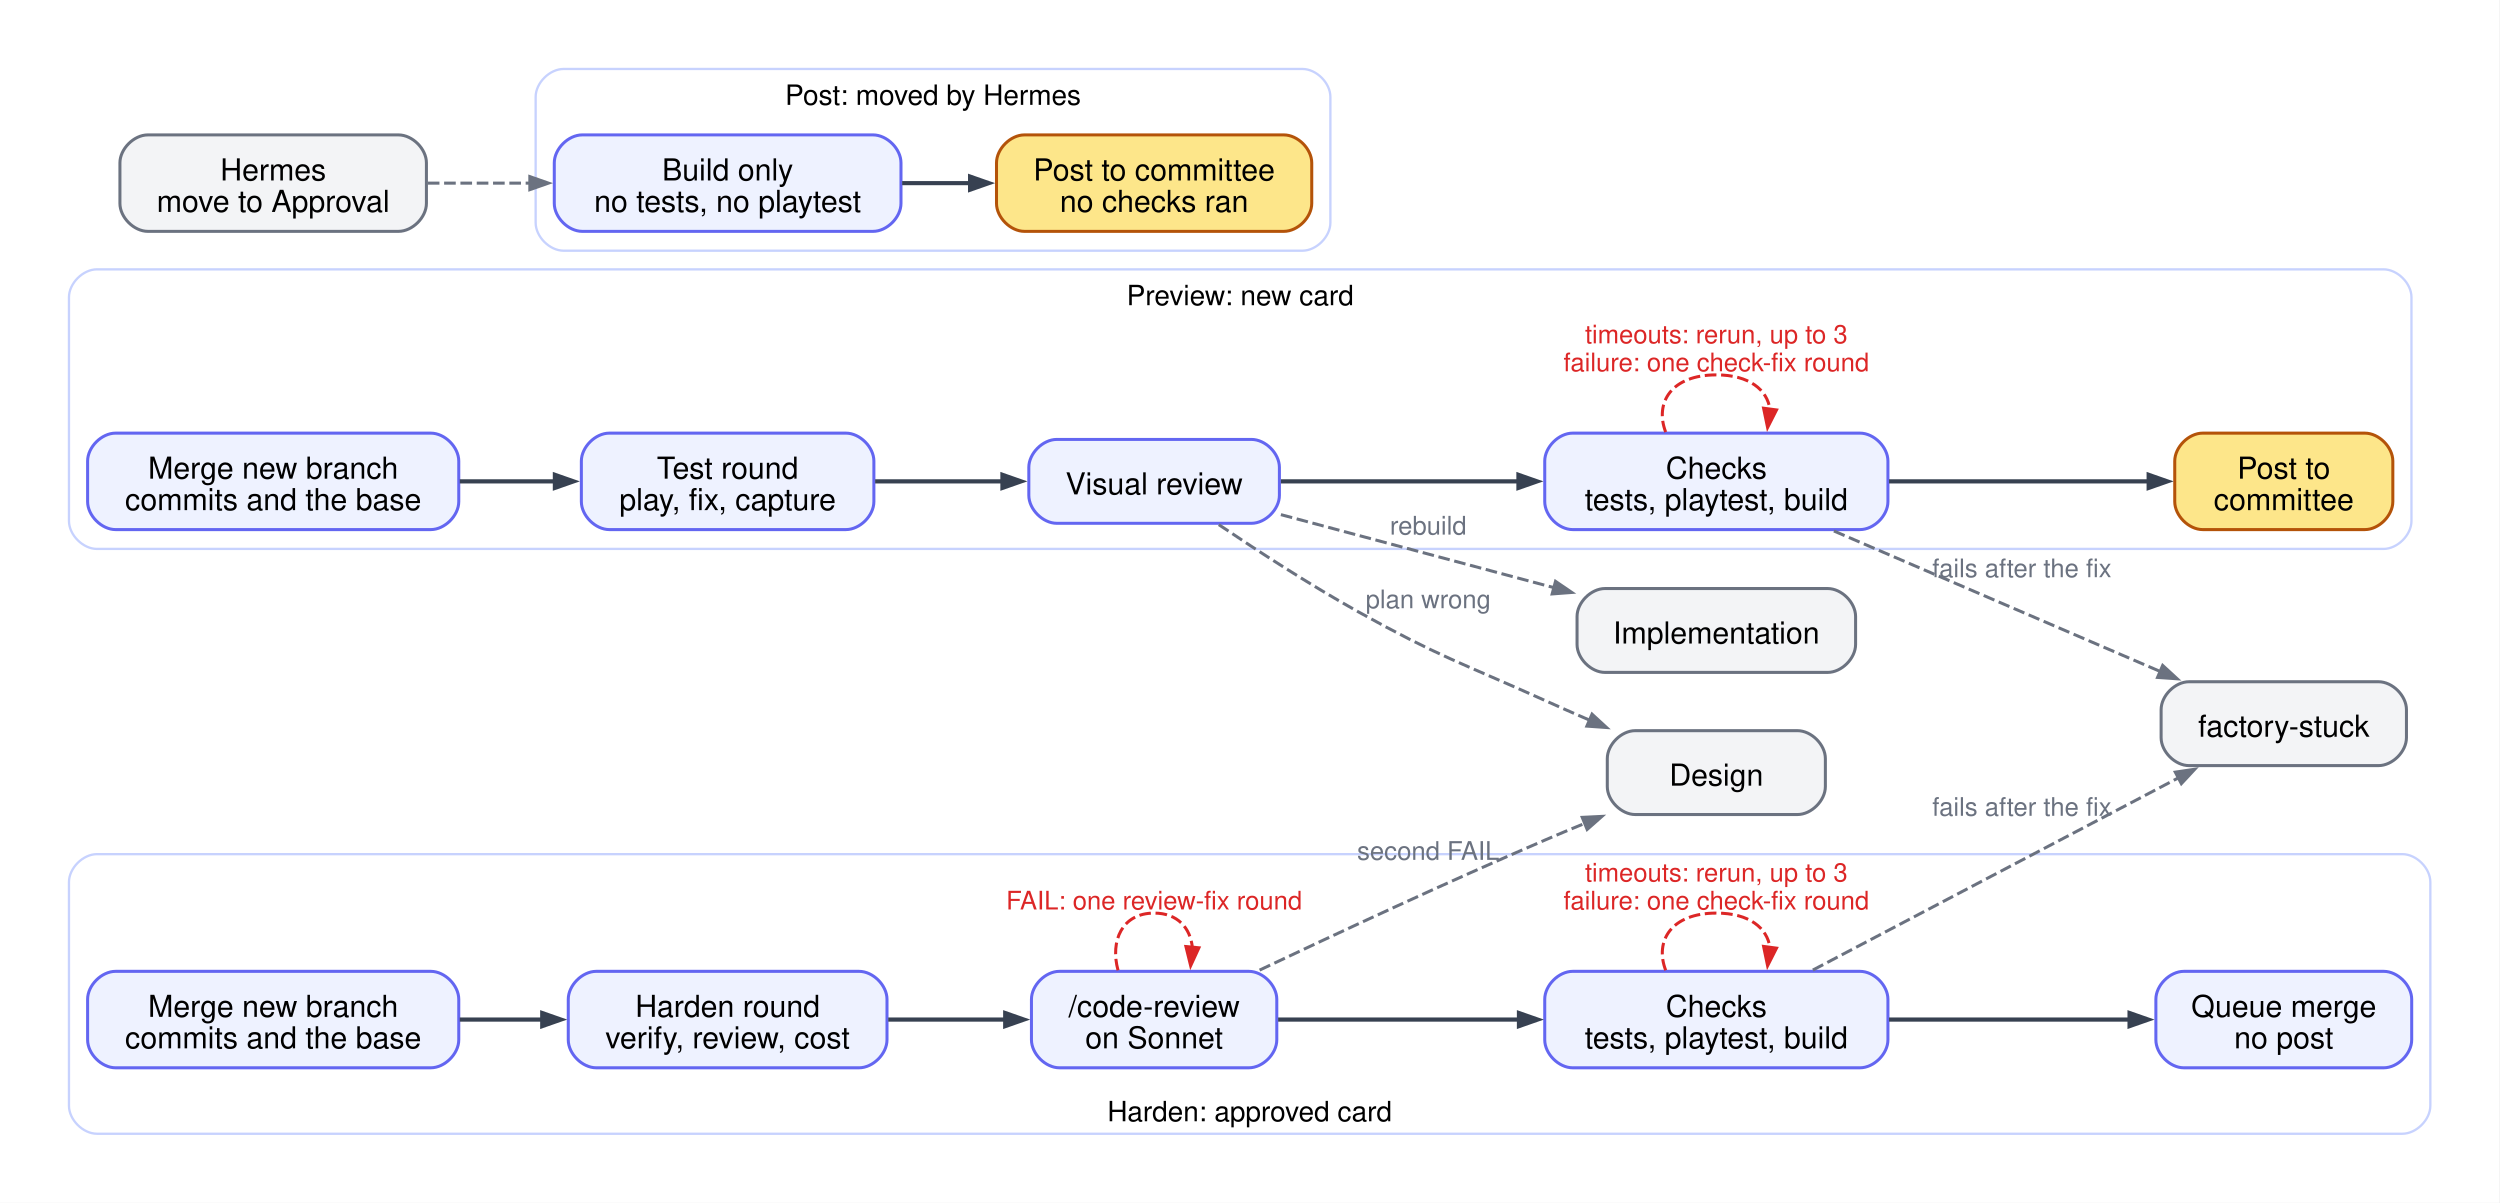
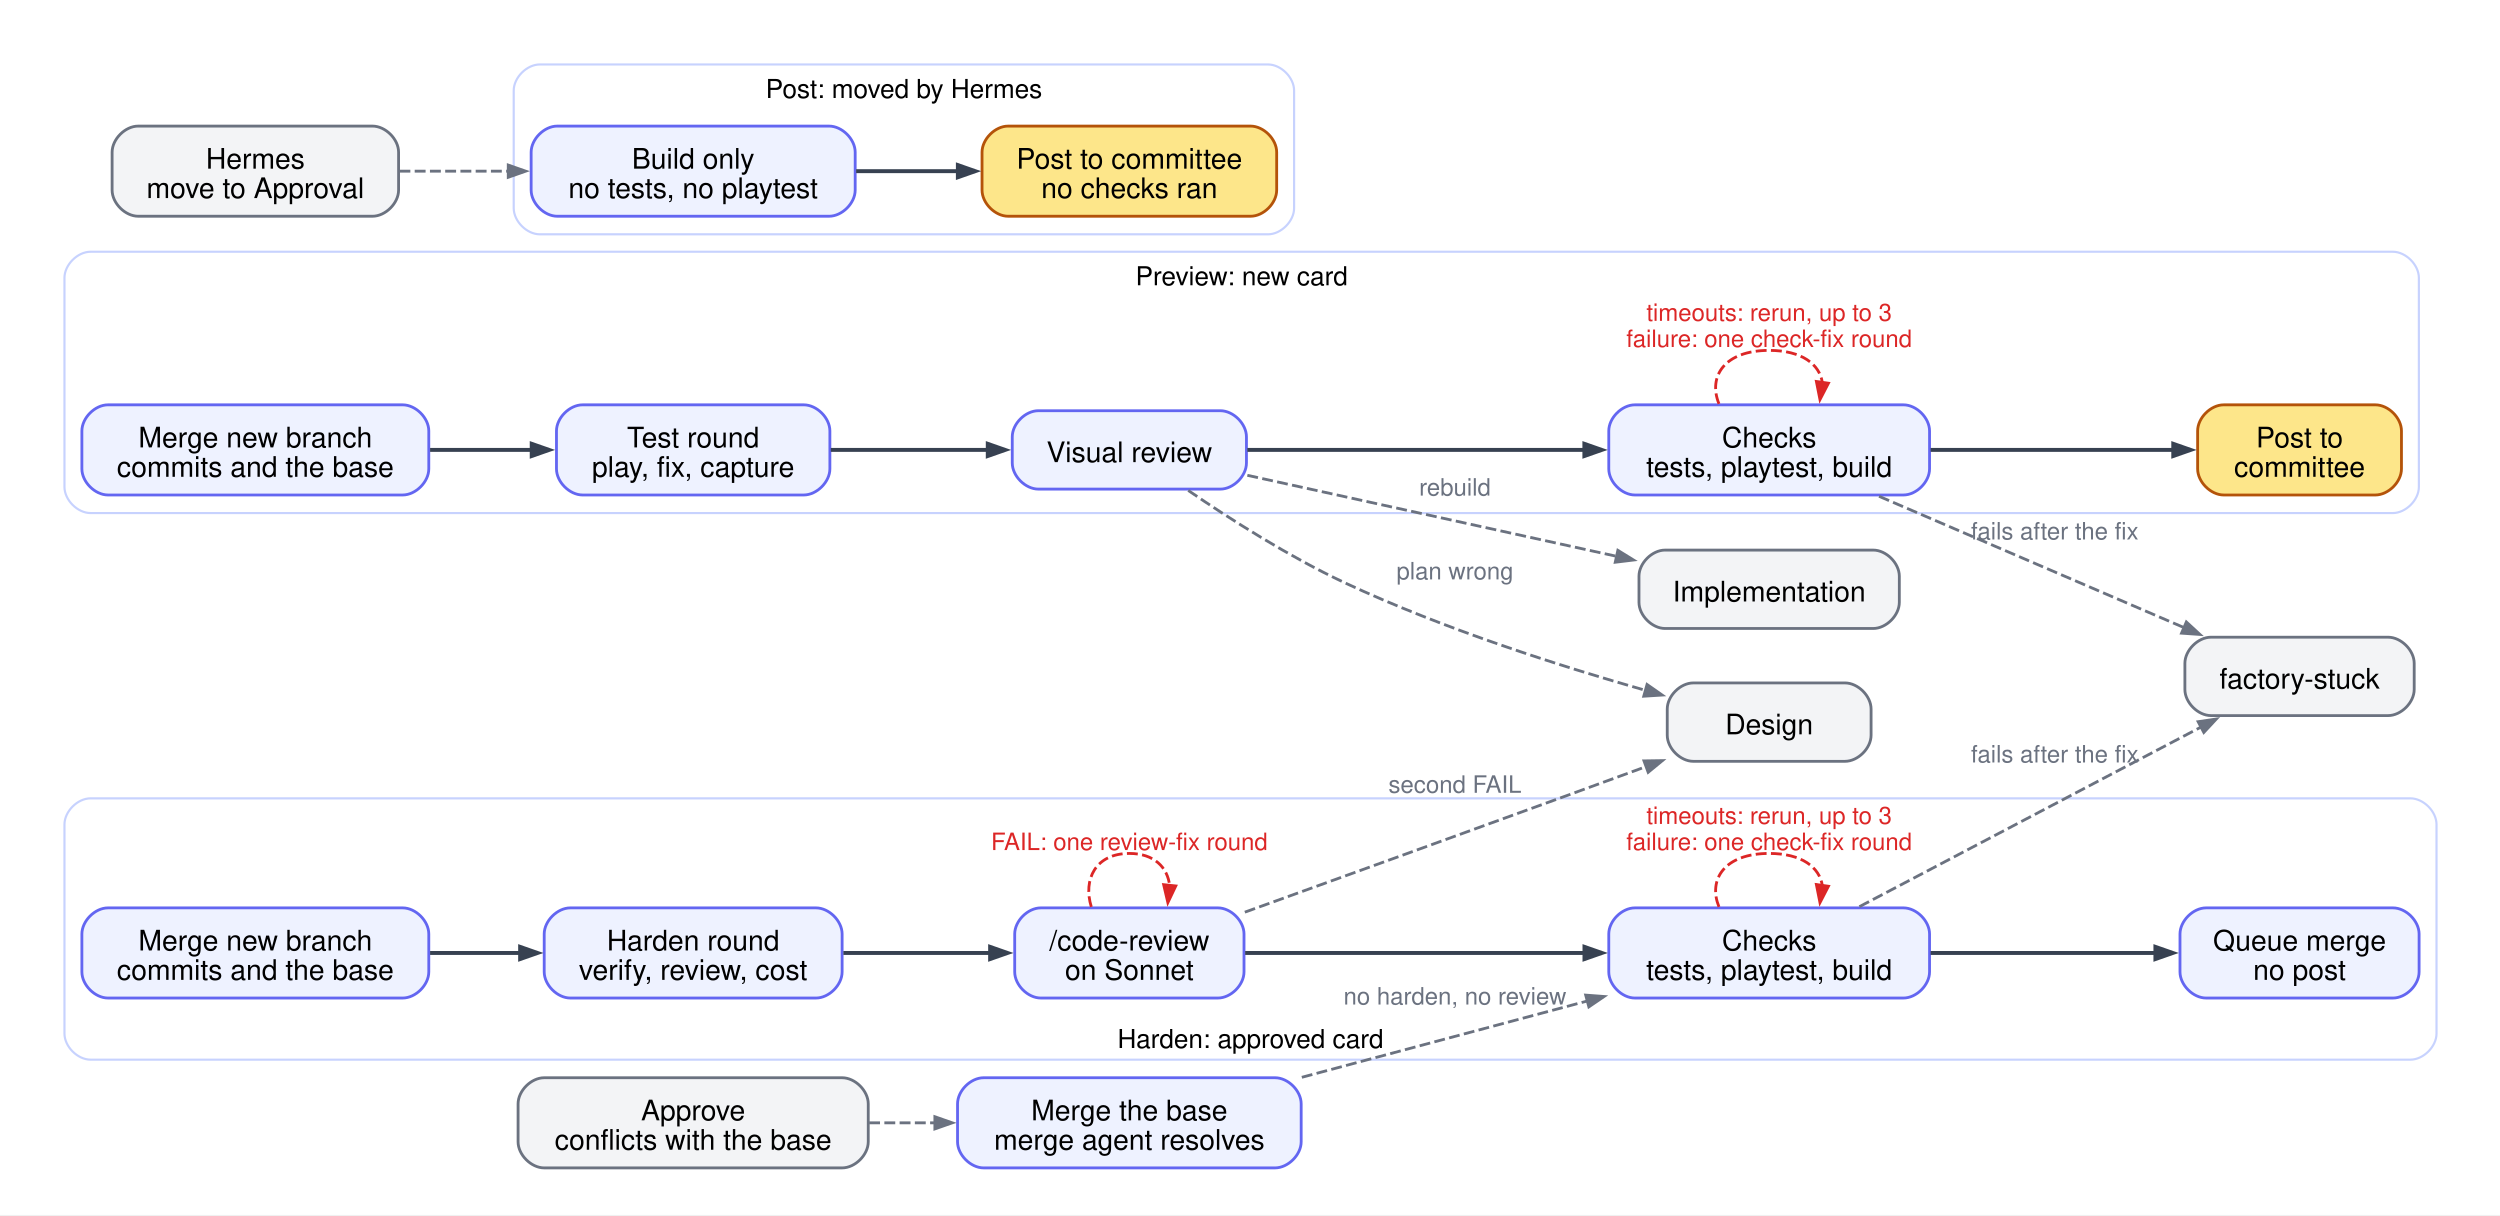
- <svg xmlns="http://www.w3.org/2000/svg" width="1073pt" height="516pt" viewBox="0.00 0.00 1073.00 516.00">
-   <g id="graph0" class="graph" transform="scale(1 1) rotate(0) translate(21.6 494.6)">
-     <polygon fill="white" stroke="none" points="-21.6,21.6 -21.6,-494.6 1051.1,-494.6 1051.1,21.6 -21.6,21.6" />
+ <svg xmlns="http://www.w3.org/2000/svg" width="1148pt" height="558pt" viewBox="0.00 0.00 1148.00 558.00">
+   <g id="graph0" class="graph" transform="scale(1 1) rotate(0) translate(21.6 536.3)">
+     <polygon fill="white" stroke="none" points="-21.6,21.6 -21.6,-536.3 1126.85,-536.3 1126.85,21.6 -21.6,21.6" />
    <g id="clust1" class="cluster">
-       <path fill="white" stroke="#c7d2fe" d="M20,-259C20,-259 1001.4,-259 1001.4,-259 1007.4,-259 1013.4,-265 1013.4,-271 1013.4,-271 1013.4,-367 1013.4,-367 1013.4,-373 1007.4,-379 1001.4,-379 1001.4,-379 20,-379 20,-379 14,-379 8,-373 8,-367 8,-367 8,-271 8,-271 8,-265 14,-259 20,-259" />
-       <text xml:space="preserve" text-anchor="middle" x="510.7" y="-363.6" font-family="Helvetica,sans-Serif" font-size="12.00">Preview: new card</text>
+       <path fill="white" stroke="#c7d2fe" d="M20,-300.7C20,-300.7 1077.15,-300.7 1077.15,-300.7 1083.15,-300.7 1089.15,-306.7 1089.15,-312.7 1089.15,-312.7 1089.15,-408.7 1089.15,-408.7 1089.15,-414.7 1083.15,-420.7 1077.15,-420.7 1077.15,-420.7 20,-420.7 20,-420.7 14,-420.7 8,-414.7 8,-408.7 8,-408.7 8,-312.7 8,-312.7 8,-306.7 14,-300.7 20,-300.7" />
+       <text xml:space="preserve" text-anchor="middle" x="548.58" y="-405.3" font-family="Helvetica,sans-Serif" font-size="12.00">Preview: new card</text>
    </g>
    <g id="clust2" class="cluster">
-       <path fill="white" stroke="#c7d2fe" d="M20,-8C20,-8 1009.5,-8 1009.5,-8 1015.5,-8 1021.5,-14 1021.5,-20 1021.5,-20 1021.5,-116 1021.5,-116 1021.5,-122 1015.5,-128 1009.5,-128 1009.5,-128 20,-128 20,-128 14,-128 8,-122 8,-116 8,-116 8,-20 8,-20 8,-14 14,-8 20,-8" />
-       <text xml:space="preserve" text-anchor="middle" x="514.75" y="-13.35" font-family="Helvetica,sans-Serif" font-size="12.00">Harden: approved card</text>
+       <path fill="white" stroke="#c7d2fe" d="M20,-49.7C20,-49.7 1085.25,-49.7 1085.25,-49.7 1091.25,-49.7 1097.25,-55.7 1097.25,-61.7 1097.25,-61.7 1097.25,-157.7 1097.25,-157.7 1097.25,-163.7 1091.25,-169.7 1085.25,-169.7 1085.25,-169.7 20,-169.7 20,-169.7 14,-169.7 8,-163.7 8,-157.7 8,-157.7 8,-61.7 8,-61.7 8,-55.7 14,-49.7 20,-49.7" />
+       <text xml:space="preserve" text-anchor="middle" x="552.62" y="-55.05" font-family="Helvetica,sans-Serif" font-size="12.00">Harden: approved card</text>
    </g>
    <g id="clust3" class="cluster">
-       <path fill="white" stroke="#c7d2fe" d="M220.3,-387C220.3,-387 537.4,-387 537.4,-387 543.4,-387 549.4,-393 549.4,-399 549.4,-399 549.4,-453 549.4,-453 549.4,-459 543.4,-465 537.4,-465 537.4,-465 220.3,-465 220.3,-465 214.3,-465 208.3,-459 208.3,-453 208.3,-453 208.3,-399 208.3,-399 208.3,-393 214.3,-387 220.3,-387" />
-       <text xml:space="preserve" text-anchor="middle" x="378.85" y="-449.6" font-family="Helvetica,sans-Serif" font-size="12.00">Post: moved by Hermes</text>
+       <path fill="white" stroke="#c7d2fe" d="M226.3,-428.7C226.3,-428.7 560.65,-428.7 560.65,-428.7 566.65,-428.7 572.65,-434.7 572.65,-440.7 572.65,-440.7 572.65,-494.7 572.65,-494.7 572.65,-500.7 566.65,-506.7 560.65,-506.7 560.65,-506.7 226.3,-506.7 226.3,-506.7 220.3,-506.7 214.3,-500.7 214.3,-494.7 214.3,-494.7 214.3,-440.7 214.3,-440.7 214.3,-434.7 220.3,-428.7 226.3,-428.7" />
+       <text xml:space="preserve" text-anchor="middle" x="393.48" y="-491.3" font-family="Helvetica,sans-Serif" font-size="12.00">Post: moved by Hermes</text>
    </g>
    <g id="node1" class="node">
-       <path fill="#eef2ff" stroke="#6366f1" stroke-width="1.3" d="M163.3,-308.7C163.3,-308.7 28,-308.7 28,-308.7 22,-308.7 16,-302.7 16,-296.7 16,-296.7 16,-279.3 16,-279.3 16,-273.3 22,-267.3 28,-267.3 28,-267.3 163.3,-267.3 163.3,-267.3 169.3,-267.3 175.3,-273.3 175.3,-279.3 175.3,-279.3 175.3,-296.7 175.3,-296.7 175.3,-302.7 169.3,-308.7 163.3,-308.7" />
-       <text xml:space="preserve" text-anchor="middle" x="95.65" y="-289.15" font-family="Helvetica,sans-Serif" font-size="13.00">Merge new branch</text>
-       <text xml:space="preserve" text-anchor="middle" x="95.65" y="-275.65" font-family="Helvetica,sans-Serif" font-size="13.00">commits and the base</text>
+       <path fill="#eef2ff" stroke="#6366f1" stroke-width="1.3" d="M163.3,-350.4C163.3,-350.4 28,-350.4 28,-350.4 22,-350.4 16,-344.4 16,-338.4 16,-338.4 16,-321 16,-321 16,-315 22,-309 28,-309 28,-309 163.3,-309 163.3,-309 169.3,-309 175.3,-315 175.3,-321 175.3,-321 175.3,-338.4 175.3,-338.4 175.3,-344.4 169.3,-350.4 163.3,-350.4" />
+       <text xml:space="preserve" text-anchor="middle" x="95.65" y="-330.85" font-family="Helvetica,sans-Serif" font-size="13.00">Merge new branch</text>
+       <text xml:space="preserve" text-anchor="middle" x="95.65" y="-317.35" font-family="Helvetica,sans-Serif" font-size="13.00">commits and the base</text>
    </g>
    <g id="node2" class="node">
-       <path fill="#eef2ff" stroke="#6366f1" stroke-width="1.3" d="M341.47,-308.7C341.47,-308.7 239.92,-308.7 239.92,-308.7 233.92,-308.7 227.92,-302.7 227.92,-296.7 227.92,-296.7 227.92,-279.3 227.92,-279.3 227.92,-273.3 233.92,-267.3 239.92,-267.3 239.92,-267.3 341.47,-267.3 341.47,-267.3 347.47,-267.3 353.47,-273.3 353.47,-279.3 353.47,-279.3 353.47,-296.7 353.47,-296.7 353.47,-302.7 347.47,-308.7 341.47,-308.7" />
-       <text xml:space="preserve" text-anchor="middle" x="290.7" y="-289.15" font-family="Helvetica,sans-Serif" font-size="13.00">Test round</text>
-       <text xml:space="preserve" text-anchor="middle" x="290.7" y="-275.65" font-family="Helvetica,sans-Serif" font-size="13.00">play, fix, capture</text>
+       <path fill="#eef2ff" stroke="#6366f1" stroke-width="1.3" d="M347.48,-350.4C347.48,-350.4 245.93,-350.4 245.93,-350.4 239.93,-350.4 233.93,-344.4 233.93,-338.4 233.93,-338.4 233.93,-321 233.93,-321 233.93,-315 239.93,-309 245.93,-309 245.93,-309 347.48,-309 347.48,-309 353.48,-309 359.48,-315 359.48,-321 359.48,-321 359.48,-338.4 359.48,-338.4 359.48,-344.4 353.48,-350.4 347.48,-350.4" />
+       <text xml:space="preserve" text-anchor="middle" x="296.7" y="-330.85" font-family="Helvetica,sans-Serif" font-size="13.00">Test round</text>
+       <text xml:space="preserve" text-anchor="middle" x="296.7" y="-317.35" font-family="Helvetica,sans-Serif" font-size="13.00">play, fix, capture</text>
    </g>
    <g id="edge1" class="edge">
-       <path fill="none" stroke="#374151" stroke-width="1.8" d="M175.73,-288C189.28,-288 203.32,-288 216.71,-288" />
-       <polygon fill="#374151" stroke="#374151" stroke-width="1.8" points="216.56,-290.8 224.56,-288 216.56,-285.2 216.56,-290.8" />
+       <path fill="none" stroke="#374151" stroke-width="1.8" d="M175.89,-329.7C191.4,-329.7 207.58,-329.7 222.87,-329.7" />
+       <polygon fill="#374151" stroke="#374151" stroke-width="1.8" points="222.56,-332.5 230.56,-329.7 222.56,-326.9 222.56,-332.5" />
    </g>
    <g id="node3" class="node">
-       <path fill="#eef2ff" stroke="#6366f1" stroke-width="1.3" d="M515.52,-306C515.52,-306 431.97,-306 431.97,-306 425.97,-306 419.97,-300 419.97,-294 419.97,-294 419.97,-282 419.97,-282 419.97,-276 425.97,-270 431.97,-270 431.97,-270 515.52,-270 515.52,-270 521.52,-270 527.52,-276 527.52,-282 527.52,-282 527.52,-294 527.52,-294 527.52,-300 521.52,-306 515.52,-306" />
-       <text xml:space="preserve" text-anchor="middle" x="473.75" y="-282.4" font-family="Helvetica,sans-Serif" font-size="13.00">Visual review</text>
+       <path fill="#eef2ff" stroke="#6366f1" stroke-width="1.3" d="M538.77,-347.7C538.77,-347.7 455.23,-347.7 455.23,-347.7 449.23,-347.7 443.23,-341.7 443.23,-335.7 443.23,-335.7 443.23,-323.7 443.23,-323.7 443.23,-317.7 449.23,-311.7 455.23,-311.7 455.23,-311.7 538.77,-311.7 538.77,-311.7 544.77,-311.7 550.77,-317.7 550.77,-323.7 550.77,-323.7 550.77,-335.7 550.77,-335.7 550.77,-341.7 544.77,-347.7 538.77,-347.7" />
+       <text xml:space="preserve" text-anchor="middle" x="497" y="-324.1" font-family="Helvetica,sans-Serif" font-size="13.00">Visual review</text>
    </g>
    <g id="edge2" class="edge">
-       <path fill="none" stroke="#374151" stroke-width="1.8" d="M354.01,-288C371.71,-288 391.01,-288 408.81,-288" />
-       <polygon fill="#374151" stroke="#374151" stroke-width="1.8" points="408.65,-290.8 416.65,-288 408.65,-285.2 408.65,-290.8" />
+       <path fill="none" stroke="#374151" stroke-width="1.8" d="M359.9,-329.7C382.95,-329.7 409.11,-329.7 432.29,-329.7" />
+       <polygon fill="#374151" stroke="#374151" stroke-width="1.8" points="431.98,-332.5 439.98,-329.7 431.98,-326.9 431.98,-332.5" />
    </g>
    <g id="node4" class="node">
-       <path fill="#eef2ff" stroke="#6366f1" stroke-width="1.3" d="M776.7,-308.7C776.7,-308.7 653.4,-308.7 653.4,-308.7 647.4,-308.7 641.4,-302.7 641.4,-296.7 641.4,-296.7 641.4,-279.3 641.4,-279.3 641.4,-273.3 647.4,-267.3 653.4,-267.3 653.4,-267.3 776.7,-267.3 776.7,-267.3 782.7,-267.3 788.7,-273.3 788.7,-279.3 788.7,-279.3 788.7,-296.7 788.7,-296.7 788.7,-302.7 782.7,-308.7 776.7,-308.7" />
-       <text xml:space="preserve" text-anchor="middle" x="715.05" y="-289.15" font-family="Helvetica,sans-Serif" font-size="13.00">Checks</text>
-       <text xml:space="preserve" text-anchor="middle" x="715.05" y="-275.65" font-family="Helvetica,sans-Serif" font-size="13.00">tests, playtest, build</text>
+       <path fill="#eef2ff" stroke="#6366f1" stroke-width="1.3" d="M852.45,-350.4C852.45,-350.4 729.15,-350.4 729.15,-350.4 723.15,-350.4 717.15,-344.4 717.15,-338.4 717.15,-338.4 717.15,-321 717.15,-321 717.15,-315 723.15,-309 729.15,-309 729.15,-309 852.45,-309 852.45,-309 858.45,-309 864.45,-315 864.45,-321 864.45,-321 864.45,-338.4 864.45,-338.4 864.45,-344.4 858.45,-350.4 852.45,-350.4" />
+       <text xml:space="preserve" text-anchor="middle" x="790.8" y="-330.85" font-family="Helvetica,sans-Serif" font-size="13.00">Checks</text>
+       <text xml:space="preserve" text-anchor="middle" x="790.8" y="-317.35" font-family="Helvetica,sans-Serif" font-size="13.00">tests, playtest, build</text>
    </g>
    <g id="edge3" class="edge">
-       <path fill="none" stroke="#374151" stroke-width="1.8" d="M528.16,-288C558.24,-288 596.49,-288 630.45,-288" />
-       <polygon fill="#374151" stroke="#374151" stroke-width="1.8" points="630.12,-290.8 638.12,-288 630.12,-285.2 630.12,-290.8" />
+       <path fill="none" stroke="#374151" stroke-width="1.8" d="M551.18,-329.7C594.46,-329.7 656.32,-329.7 706.21,-329.7" />
+       <polygon fill="#374151" stroke="#374151" stroke-width="1.8" points="705.94,-332.5 713.94,-329.7 705.94,-326.9 705.94,-332.5" />
    </g>
    <g id="node14" class="node">
-       <path fill="#f3f4f6" stroke="#6b7280" stroke-width="1.3" d="M762.82,-242C762.82,-242 667.27,-242 667.27,-242 661.27,-242 655.27,-236 655.27,-230 655.27,-230 655.27,-218 655.27,-218 655.27,-212 661.27,-206 667.27,-206 667.27,-206 762.82,-206 762.82,-206 768.82,-206 774.82,-212 774.82,-218 774.82,-218 774.82,-230 774.82,-230 774.82,-236 768.82,-242 762.82,-242" />
-       <text xml:space="preserve" text-anchor="middle" x="715.05" y="-218.4" font-family="Helvetica,sans-Serif" font-size="13.00">Implementation</text>
+       <path fill="#f3f4f6" stroke="#6b7280" stroke-width="1.3" d="M838.57,-283.7C838.57,-283.7 743.02,-283.7 743.02,-283.7 737.02,-283.7 731.02,-277.7 731.02,-271.7 731.02,-271.7 731.02,-259.7 731.02,-259.7 731.02,-253.7 737.02,-247.7 743.02,-247.7 743.02,-247.7 838.57,-247.7 838.57,-247.7 844.57,-247.7 850.57,-253.7 850.57,-259.7 850.57,-259.7 850.57,-271.7 850.57,-271.7 850.57,-277.7 844.57,-283.7 838.57,-283.7" />
+       <text xml:space="preserve" text-anchor="middle" x="790.8" y="-260.1" font-family="Helvetica,sans-Serif" font-size="13.00">Implementation</text>
+     </g>
+     <g id="edge16" class="edge">
+       <path fill="none" stroke="#6b7280" stroke-width="1.3" stroke-dasharray="5,2" d="M551.18,-318.04C598.85,-307.58 669.05,-292.18 720.98,-280.79" />
+       <polygon fill="#6b7280" stroke="#6b7280" stroke-width="1.3" points="721.32,-283.59 728.53,-279.14 720.12,-278.12 721.32,-283.59" />
+       <text xml:space="preserve" text-anchor="middle" x="646.52" y="-308.72" font-family="Helvetica,sans-Serif" font-size="11.00" fill="#6b7280">rebuild</text>
+     </g>
+     <g id="node15" class="node">
+       <path fill="#f3f4f6" stroke="#6b7280" stroke-width="1.3" d="M825.6,-222.7C825.6,-222.7 756,-222.7 756,-222.7 750,-222.7 744,-216.7 744,-210.7 744,-210.7 744,-198.7 744,-198.7 744,-192.7 750,-186.7 756,-186.7 756,-186.7 825.6,-186.7 825.6,-186.7 831.6,-186.7 837.6,-192.7 837.6,-198.7 837.6,-198.7 837.6,-210.7 837.6,-210.7 837.6,-216.7 831.6,-222.7 825.6,-222.7" />
+       <text xml:space="preserve" text-anchor="middle" x="790.8" y="-199.1" font-family="Helvetica,sans-Serif" font-size="13.00">Design</text>
+     </g>
+     <g id="edge17" class="edge">
+       <path fill="none" stroke="#6b7280" stroke-width="1.3" stroke-dasharray="5,2" d="M524.04,-311.08C543.23,-297.96 570.33,-280.68 595.9,-268.7 640.93,-247.61 694.82,-230.42 734.34,-219.19" />
+       <polygon fill="#6b7280" stroke="#6b7280" stroke-width="1.3" points="734.72,-221.99 741.67,-217.13 733.21,-216.6 734.72,-221.99" />
+       <text xml:space="preserve" text-anchor="middle" x="646.52" y="-270.25" font-family="Helvetica,sans-Serif" font-size="11.00" fill="#6b7280">plan wrong</text>
+     </g>
+     <g id="edge10" class="edge">
+       <path fill="none" stroke="#dc2626" stroke-width="1.3" stroke-dasharray="5,2" d="M767.75,-350.85C762.62,-363.5 770.31,-375.4 790.8,-375.4 805.85,-375.4 813.99,-368.98 815.23,-360.56" />
+       <polygon fill="#dc2626" stroke="#dc2626" stroke-width="1.3" points="818.02,-360.33 814.13,-352.8 812.48,-361.12 818.02,-360.33" />
+       <text xml:space="preserve" text-anchor="middle" x="790.8" y="-388.95" font-family="Helvetica,sans-Serif" font-size="11.00" fill="#dc2626">timeouts: rerun, up to 3</text>
+       <text xml:space="preserve" text-anchor="middle" x="790.8" y="-376.95" font-family="Helvetica,sans-Serif" font-size="11.00" fill="#dc2626">failure: one check-fix round</text>
+     </g>
+     <g id="node5" class="node">
+       <path fill="#fde68a" stroke="#b45309" stroke-width="1.3" d="M1069.15,-350.4C1069.15,-350.4 999.55,-350.4 999.55,-350.4 993.55,-350.4 987.55,-344.4 987.55,-338.4 987.55,-338.4 987.55,-321 987.55,-321 987.55,-315 993.55,-309 999.55,-309 999.55,-309 1069.15,-309 1069.15,-309 1075.15,-309 1081.15,-315 1081.15,-321 1081.15,-321 1081.15,-338.4 1081.15,-338.4 1081.15,-344.4 1075.15,-350.4 1069.15,-350.4" />
+       <text xml:space="preserve" text-anchor="middle" x="1034.35" y="-330.85" font-family="Helvetica,sans-Serif" font-size="13.00">Post to</text>
+       <text xml:space="preserve" text-anchor="middle" x="1034.35" y="-317.35" font-family="Helvetica,sans-Serif" font-size="13.00">committee</text>
+     </g>
+     <g id="edge4" class="edge">
+       <path fill="none" stroke="#374151" stroke-width="1.8" d="M864.93,-329.7C900.76,-329.7 943.26,-329.7 976.6,-329.7" />
+       <polygon fill="#374151" stroke="#374151" stroke-width="1.8" points="976.36,-332.5 984.36,-329.7 976.36,-326.9 976.36,-332.5" />
+     </g>
+     <g id="node16" class="node">
+       <path fill="#f3f4f6" stroke="#6b7280" stroke-width="1.3" d="M1075,-243.7C1075,-243.7 993.7,-243.7 993.7,-243.7 987.7,-243.7 981.7,-237.7 981.7,-231.7 981.7,-231.7 981.7,-219.7 981.7,-219.7 981.7,-213.7 987.7,-207.7 993.7,-207.7 993.7,-207.7 1075,-207.7 1075,-207.7 1081,-207.7 1087,-213.7 1087,-219.7 1087,-219.7 1087,-231.7 1087,-231.7 1087,-237.7 1081,-243.7 1075,-243.7" />
+       <text xml:space="preserve" text-anchor="middle" x="1034.35" y="-220.1" font-family="Helvetica,sans-Serif" font-size="13.00">factory-stuck</text>
+     </g>
+     <g id="edge19" class="edge">
+       <path fill="none" stroke="#6b7280" stroke-width="1.3" stroke-dasharray="5,2" d="M841.26,-308.4C882.07,-290.83 939.8,-265.98 981.3,-248.11" />
+       <polygon fill="#6b7280" stroke="#6b7280" stroke-width="1.3" points="982.37,-250.7 988.61,-244.96 980.16,-245.55 982.37,-250.7" />
+       <text xml:space="preserve" text-anchor="middle" x="921.95" y="-288.57" font-family="Helvetica,sans-Serif" font-size="11.00" fill="#6b7280">fails after the fix</text>
+     </g>
+     <g id="node6" class="node">
+       <path fill="#eef2ff" stroke="#6366f1" stroke-width="1.3" d="M163.3,-119.4C163.3,-119.4 28,-119.4 28,-119.4 22,-119.4 16,-113.4 16,-107.4 16,-107.4 16,-90 16,-90 16,-84 22,-78 28,-78 28,-78 163.3,-78 163.3,-78 169.3,-78 175.3,-84 175.3,-90 175.3,-90 175.3,-107.4 175.3,-107.4 175.3,-113.4 169.3,-119.4 163.3,-119.4" />
+       <text xml:space="preserve" text-anchor="middle" x="95.65" y="-99.85" font-family="Helvetica,sans-Serif" font-size="13.00">Merge new branch</text>
+       <text xml:space="preserve" text-anchor="middle" x="95.65" y="-86.35" font-family="Helvetica,sans-Serif" font-size="13.00">commits and the base</text>
+     </g>
+     <g id="node7" class="node">
+       <path fill="#eef2ff" stroke="#6366f1" stroke-width="1.3" d="M353.1,-119.4C353.1,-119.4 240.3,-119.4 240.3,-119.4 234.3,-119.4 228.3,-113.4 228.3,-107.4 228.3,-107.4 228.3,-90 228.3,-90 228.3,-84 234.3,-78 240.3,-78 240.3,-78 353.1,-78 353.1,-78 359.1,-78 365.1,-84 365.1,-90 365.1,-90 365.1,-107.4 365.1,-107.4 365.1,-113.4 359.1,-119.4 353.1,-119.4" />
+       <text xml:space="preserve" text-anchor="middle" x="296.7" y="-99.85" font-family="Helvetica,sans-Serif" font-size="13.00">Harden round</text>
+       <text xml:space="preserve" text-anchor="middle" x="296.7" y="-86.35" font-family="Helvetica,sans-Serif" font-size="13.00">verify, review, cost</text>
+     </g>
+     <g id="edge5" class="edge">
+       <path fill="none" stroke="#374151" stroke-width="1.8" d="M175.89,-98.7C189.63,-98.7 203.9,-98.7 217.61,-98.7" />
+       <polygon fill="#374151" stroke="#374151" stroke-width="1.8" points="217.24,-101.5 225.24,-98.7 217.24,-95.9 217.24,-101.5" />
+     </g>
+     <g id="node8" class="node">
+       <path fill="#eef2ff" stroke="#6366f1" stroke-width="1.3" d="M537.65,-119.4C537.65,-119.4 456.35,-119.4 456.35,-119.4 450.35,-119.4 444.35,-113.4 444.35,-107.4 444.35,-107.4 444.35,-90 444.35,-90 444.35,-84 450.35,-78 456.35,-78 456.35,-78 537.65,-78 537.65,-78 543.65,-78 549.65,-84 549.65,-90 549.65,-90 549.65,-107.4 549.65,-107.4 549.65,-113.4 543.65,-119.4 537.65,-119.4" />
+       <text xml:space="preserve" text-anchor="middle" x="497" y="-99.85" font-family="Helvetica,sans-Serif" font-size="13.00">/code-review</text>
+       <text xml:space="preserve" text-anchor="middle" x="497" y="-86.35" font-family="Helvetica,sans-Serif" font-size="13.00">on Sonnet</text>
+     </g>
+     <g id="edge6" class="edge">
+       <path fill="none" stroke="#374151" stroke-width="1.8" d="M365.67,-98.7C387.53,-98.7 411.66,-98.7 433.14,-98.7" />
+       <polygon fill="#374151" stroke="#374151" stroke-width="1.8" points="433.06,-101.5 441.06,-98.7 433.06,-95.9 433.06,-101.5" />
+     </g>
+     <g id="edge12" class="edge">
+       <path fill="none" stroke="#dc2626" stroke-width="1.3" stroke-dasharray="5,2" d="M479.53,-119.85C475.64,-132.5 481.47,-144.4 497,-144.4 508.41,-144.4 514.58,-137.98 515.51,-129.56" />
+       <polygon fill="#dc2626" stroke="#dc2626" stroke-width="1.3" points="518.32,-129.47 514.68,-121.81 512.75,-130.06 518.32,-129.47" />
+       <text xml:space="preserve" text-anchor="middle" x="497" y="-145.95" font-family="Helvetica,sans-Serif" font-size="11.00" fill="#dc2626">FAIL: one review-fix round</text>
+     </g>
+     <g id="node9" class="node">
+       <path fill="#eef2ff" stroke="#6366f1" stroke-width="1.3" d="M852.45,-119.4C852.45,-119.4 729.15,-119.4 729.15,-119.4 723.15,-119.4 717.15,-113.4 717.15,-107.4 717.15,-107.4 717.15,-90 717.15,-90 717.15,-84 723.15,-78 729.15,-78 729.15,-78 852.45,-78 852.45,-78 858.45,-78 864.45,-84 864.45,-90 864.45,-90 864.45,-107.4 864.45,-107.4 864.45,-113.4 858.45,-119.4 852.45,-119.4" />
+       <text xml:space="preserve" text-anchor="middle" x="790.8" y="-99.85" font-family="Helvetica,sans-Serif" font-size="13.00">Checks</text>
+       <text xml:space="preserve" text-anchor="middle" x="790.8" y="-86.35" font-family="Helvetica,sans-Serif" font-size="13.00">tests, playtest, build</text>
+     </g>
+     <g id="edge7" class="edge">
+       <path fill="none" stroke="#374151" stroke-width="1.8" d="M550.17,-98.7C593.48,-98.7 655.9,-98.7 706.18,-98.7" />
+       <polygon fill="#374151" stroke="#374151" stroke-width="1.8" points="705.99,-101.5 713.99,-98.7 705.99,-95.9 705.99,-101.5" />
+     </g>
+     <g id="edge18" class="edge">
+       <path fill="none" stroke="#6b7280" stroke-width="1.3" stroke-dasharray="5,2" d="M550.02,-117.43C590.22,-131.92 647.23,-152.52 697.15,-170.7 709.21,-175.09 722.14,-179.83 734.41,-184.32" />
+       <polygon fill="#6b7280" stroke="#6b7280" stroke-width="1.3" points="733.31,-186.9 741.78,-187.03 735.24,-181.65 733.31,-186.9" />
+       <text xml:space="preserve" text-anchor="middle" x="646.52" y="-172.25" font-family="Helvetica,sans-Serif" font-size="11.00" fill="#6b7280">second FAIL</text>
+     </g>
+     <g id="edge11" class="edge">
+       <path fill="none" stroke="#dc2626" stroke-width="1.3" stroke-dasharray="5,2" d="M767.75,-119.85C762.62,-132.5 770.31,-144.4 790.8,-144.4 805.85,-144.4 813.99,-137.98 815.23,-129.56" />
+       <polygon fill="#dc2626" stroke="#dc2626" stroke-width="1.3" points="818.02,-129.33 814.13,-121.8 812.48,-130.12 818.02,-129.33" />
+       <text xml:space="preserve" text-anchor="middle" x="790.8" y="-157.95" font-family="Helvetica,sans-Serif" font-size="11.00" fill="#dc2626">timeouts: rerun, up to 3</text>
+       <text xml:space="preserve" text-anchor="middle" x="790.8" y="-145.95" font-family="Helvetica,sans-Serif" font-size="11.00" fill="#dc2626">failure: one check-fix round</text>
+     </g>
+     <g id="node10" class="node">
+       <path fill="#eef2ff" stroke="#6366f1" stroke-width="1.3" d="M1077.25,-119.4C1077.25,-119.4 991.45,-119.4 991.45,-119.4 985.45,-119.4 979.45,-113.4 979.45,-107.4 979.45,-107.4 979.45,-90 979.45,-90 979.45,-84 985.45,-78 991.45,-78 991.45,-78 1077.25,-78 1077.25,-78 1083.25,-78 1089.25,-84 1089.25,-90 1089.25,-90 1089.25,-107.4 1089.25,-107.4 1089.25,-113.4 1083.25,-119.4 1077.25,-119.4" />
+       <text xml:space="preserve" text-anchor="middle" x="1034.35" y="-99.85" font-family="Helvetica,sans-Serif" font-size="13.00">Queue merge</text>
+       <text xml:space="preserve" text-anchor="middle" x="1034.35" y="-86.35" font-family="Helvetica,sans-Serif" font-size="13.00">no post</text>
+     </g>
+     <g id="edge8" class="edge">
+       <path fill="none" stroke="#374151" stroke-width="1.8" d="M864.93,-98.7C897.86,-98.7 936.43,-98.7 968.34,-98.7" />
+       <polygon fill="#374151" stroke="#374151" stroke-width="1.8" points="968.16,-101.5 976.16,-98.7 968.16,-95.9 968.16,-101.5" />
+     </g>
+     <g id="edge20" class="edge">
+       <path fill="none" stroke="#6b7280" stroke-width="1.3" stroke-dasharray="5,2" d="M832.23,-119.96C875.67,-142.8 944.49,-178.98 989.28,-202.53" />
+       <polygon fill="#6b7280" stroke="#6b7280" stroke-width="1.3" points="987.78,-204.9 996.16,-206.15 990.39,-199.95 987.78,-204.9" />
+       <text xml:space="preserve" text-anchor="middle" x="921.95" y="-186.17" font-family="Helvetica,sans-Serif" font-size="11.00" fill="#6b7280">fails after the fix</text>
+     </g>
+     <g id="node11" class="node">
+       <path fill="#eef2ff" stroke="#6366f1" stroke-width="1.3" d="M359.1,-478.4C359.1,-478.4 234.3,-478.4 234.3,-478.4 228.3,-478.4 222.3,-472.4 222.3,-466.4 222.3,-466.4 222.3,-449 222.3,-449 222.3,-443 228.3,-437 234.3,-437 234.3,-437 359.1,-437 359.1,-437 365.1,-437 371.1,-443 371.1,-449 371.1,-449 371.1,-466.4 371.1,-466.4 371.1,-472.4 365.1,-478.4 359.1,-478.4" />
+       <text xml:space="preserve" text-anchor="middle" x="296.7" y="-458.85" font-family="Helvetica,sans-Serif" font-size="13.00">Build only</text>
+       <text xml:space="preserve" text-anchor="middle" x="296.7" y="-445.35" font-family="Helvetica,sans-Serif" font-size="13.00">no tests, no playtest</text>
+     </g>
+     <g id="node12" class="node">
+       <path fill="#fde68a" stroke="#b45309" stroke-width="1.3" d="M552.65,-478.4C552.65,-478.4 441.35,-478.4 441.35,-478.4 435.35,-478.4 429.35,-472.4 429.35,-466.4 429.35,-466.4 429.35,-449 429.35,-449 429.35,-443 435.35,-437 441.35,-437 441.35,-437 552.65,-437 552.65,-437 558.65,-437 564.65,-443 564.65,-449 564.65,-449 564.65,-466.4 564.65,-466.4 564.65,-472.4 558.65,-478.4 552.65,-478.4" />
+       <text xml:space="preserve" text-anchor="middle" x="497" y="-458.85" font-family="Helvetica,sans-Serif" font-size="13.00">Post to committee</text>
+       <text xml:space="preserve" text-anchor="middle" x="497" y="-445.35" font-family="Helvetica,sans-Serif" font-size="13.00">no checks ran</text>
+     </g>
+     <g id="edge9" class="edge">
+       <path fill="none" stroke="#374151" stroke-width="1.8" d="M371.54,-457.7C386.84,-457.7 403,-457.7 418.43,-457.7" />
+       <polygon fill="#374151" stroke="#374151" stroke-width="1.8" points="418.25,-460.5 426.25,-457.7 418.25,-454.9 418.25,-460.5" />
+     </g>
+     <g id="node13" class="node">
+       <path fill="#f3f4f6" stroke="#6b7280" stroke-width="1.3" d="M149.43,-478.4C149.43,-478.4 41.88,-478.4 41.88,-478.4 35.88,-478.4 29.88,-472.4 29.88,-466.4 29.88,-466.4 29.88,-449 29.88,-449 29.88,-443 35.88,-437 41.88,-437 41.88,-437 149.43,-437 149.43,-437 155.43,-437 161.43,-443 161.43,-449 161.43,-449 161.43,-466.4 161.43,-466.4 161.43,-472.4 155.43,-478.4 149.43,-478.4" />
+       <text xml:space="preserve" text-anchor="middle" x="95.65" y="-458.85" font-family="Helvetica,sans-Serif" font-size="13.00">Hermes</text>
+       <text xml:space="preserve" text-anchor="middle" x="95.65" y="-445.35" font-family="Helvetica,sans-Serif" font-size="13.00">move to Approval</text>
+     </g>
+     <g id="edge13" class="edge">
+       <path fill="none" stroke="#6b7280" stroke-width="1.3" stroke-dasharray="5,2" d="M161.83,-457.7C177.84,-457.7 195.22,-457.7 211.97,-457.7" />
+       <polygon fill="#6b7280" stroke="#6b7280" stroke-width="1.3" points="211.79,-460.5 219.79,-457.7 211.79,-454.9 211.79,-460.5" />
+     </g>
+     <g id="node17" class="node">
+       <path fill="#f3f4f6" stroke="#6b7280" stroke-width="1.3" d="M365.1,-41.4C365.1,-41.4 228.3,-41.4 228.3,-41.4 222.3,-41.4 216.3,-35.4 216.3,-29.4 216.3,-29.4 216.3,-12 216.3,-12 216.3,-6 222.3,0 228.3,0 228.3,0 365.1,0 365.1,0 371.1,0 377.1,-6 377.1,-12 377.1,-12 377.1,-29.4 377.1,-29.4 377.1,-35.4 371.1,-41.4 365.1,-41.4" />
+       <text xml:space="preserve" text-anchor="middle" x="296.7" y="-21.85" font-family="Helvetica,sans-Serif" font-size="13.00">Approve</text>
+       <text xml:space="preserve" text-anchor="middle" x="296.7" y="-8.35" font-family="Helvetica,sans-Serif" font-size="13.00">conflicts with the base</text>
+     </g>
+     <g id="node18" class="node">
+       <path fill="#eef2ff" stroke="#6366f1" stroke-width="1.3" d="M563.9,-41.4C563.9,-41.4 430.1,-41.4 430.1,-41.4 424.1,-41.4 418.1,-35.4 418.1,-29.4 418.1,-29.4 418.1,-12 418.1,-12 418.1,-6 424.1,0 430.1,0 430.1,0 563.9,0 563.9,0 569.9,0 575.9,-6 575.9,-12 575.9,-12 575.9,-29.4 575.9,-29.4 575.9,-35.4 569.9,-41.4 563.9,-41.4" />
+       <text xml:space="preserve" text-anchor="middle" x="497" y="-21.85" font-family="Helvetica,sans-Serif" font-size="13.00">Merge the base</text>
+       <text xml:space="preserve" text-anchor="middle" x="497" y="-8.35" font-family="Helvetica,sans-Serif" font-size="13.00">merge agent resolves</text>
    </g>
    <g id="edge14" class="edge">
-       <path fill="none" stroke="#6b7280" stroke-width="1.3" stroke-dasharray="5,2" d="M528.16,-273.72C562.82,-264.45 608.32,-252.28 645.63,-242.3" />
-       <polygon fill="#6b7280" stroke="#6b7280" stroke-width="1.3" points="646.02,-245.09 653.03,-240.32 644.58,-239.68 646.02,-245.09" />
-       <text xml:space="preserve" text-anchor="middle" x="591.4" y="-265.16" font-family="Helvetica,sans-Serif" font-size="11.00" fill="#6b7280">rebuild</text>
-     </g>
-     <g id="node15" class="node">
-       <path fill="#f3f4f6" stroke="#6b7280" stroke-width="1.3" d="M749.85,-181C749.85,-181 680.25,-181 680.25,-181 674.25,-181 668.25,-175 668.25,-169 668.25,-169 668.25,-157 668.25,-157 668.25,-151 674.25,-145 680.25,-145 680.25,-145 749.85,-145 749.85,-145 755.85,-145 761.85,-151 761.85,-157 761.85,-157 761.85,-169 761.85,-169 761.85,-175 755.85,-181 749.85,-181" />
-       <text xml:space="preserve" text-anchor="middle" x="715.05" y="-157.4" font-family="Helvetica,sans-Serif" font-size="13.00">Design</text>
+       <path fill="none" stroke="#6b7280" stroke-width="1.3" stroke-dasharray="5,2" d="M377.5,-20.7C387.53,-20.7 397.84,-20.7 407.99,-20.7" />
+       <polygon fill="#6b7280" stroke="#6b7280" stroke-width="1.3" points="407.69,-23.5 415.69,-20.7 407.69,-17.9 407.69,-23.5" />
    </g>
    <g id="edge15" class="edge">
-       <path fill="none" stroke="#6b7280" stroke-width="1.3" stroke-dasharray="5,2" d="M501.51,-269.42C518.36,-258.04 540.75,-243.51 561.4,-232 595.78,-212.83 605.51,-210.17 641.4,-194 647.67,-191.17 654.28,-188.26 660.85,-185.41" />
-       <polygon fill="#6b7280" stroke="#6b7280" stroke-width="1.3" points="661.7,-188.09 667.94,-182.35 659.48,-182.95 661.7,-188.09" />
-       <text xml:space="preserve" text-anchor="middle" x="591.4" y="-233.55" font-family="Helvetica,sans-Serif" font-size="11.00" fill="#6b7280">plan wrong</text>
-     </g>
-     <g id="edge10" class="edge">
-       <path fill="none" stroke="#dc2626" stroke-width="1.3" stroke-dasharray="5,2" d="M693.31,-309.15C688.48,-321.8 695.73,-333.7 715.05,-333.7 729.24,-333.7 736.91,-327.28 738.08,-318.86" />
-       <polygon fill="#dc2626" stroke="#dc2626" stroke-width="1.3" points="740.88,-318.66 737.05,-311.1 735.33,-319.4 740.88,-318.66" />
-       <text xml:space="preserve" text-anchor="middle" x="715.05" y="-347.25" font-family="Helvetica,sans-Serif" font-size="11.00" fill="#dc2626">timeouts: rerun, up to 3</text>
-       <text xml:space="preserve" text-anchor="middle" x="715.05" y="-335.25" font-family="Helvetica,sans-Serif" font-size="11.00" fill="#dc2626">failure: one check-fix round</text>
-     </g>
-     <g id="node5" class="node">
-       <path fill="#fde68a" stroke="#b45309" stroke-width="1.3" d="M993.4,-308.7C993.4,-308.7 923.8,-308.7 923.8,-308.7 917.8,-308.7 911.8,-302.7 911.8,-296.7 911.8,-296.7 911.8,-279.3 911.8,-279.3 911.8,-273.3 917.8,-267.3 923.8,-267.3 923.8,-267.3 993.4,-267.3 993.4,-267.3 999.4,-267.3 1005.4,-273.3 1005.4,-279.3 1005.4,-279.3 1005.4,-296.7 1005.4,-296.7 1005.4,-302.7 999.4,-308.7 993.4,-308.7" />
-       <text xml:space="preserve" text-anchor="middle" x="958.6" y="-289.15" font-family="Helvetica,sans-Serif" font-size="13.00">Post to</text>
-       <text xml:space="preserve" text-anchor="middle" x="958.6" y="-275.65" font-family="Helvetica,sans-Serif" font-size="13.00">committee</text>
-     </g>
-     <g id="edge4" class="edge">
-       <path fill="none" stroke="#374151" stroke-width="1.8" d="M789.18,-288C825.01,-288 867.51,-288 900.85,-288" />
-       <polygon fill="#374151" stroke="#374151" stroke-width="1.8" points="900.61,-290.8 908.61,-288 900.61,-285.2 900.61,-290.8" />
-     </g>
-     <g id="node16" class="node">
-       <path fill="#f3f4f6" stroke="#6b7280" stroke-width="1.3" d="M999.25,-202C999.25,-202 917.95,-202 917.95,-202 911.95,-202 905.95,-196 905.95,-190 905.95,-190 905.95,-178 905.95,-178 905.95,-172 911.95,-166 917.95,-166 917.95,-166 999.25,-166 999.25,-166 1005.25,-166 1011.25,-172 1011.25,-178 1011.25,-178 1011.25,-190 1011.25,-190 1011.25,-196 1005.25,-202 999.25,-202" />
-       <text xml:space="preserve" text-anchor="middle" x="958.6" y="-178.4" font-family="Helvetica,sans-Serif" font-size="13.00">factory-stuck</text>
-     </g>
-     <g id="edge17" class="edge">
-       <path fill="none" stroke="#6b7280" stroke-width="1.3" stroke-dasharray="5,2" d="M765.51,-266.7C806.32,-249.13 864.05,-224.28 905.55,-206.41" />
-       <polygon fill="#6b7280" stroke="#6b7280" stroke-width="1.3" points="906.62,-209 912.86,-203.26 904.41,-203.85 906.62,-209" />
-       <text xml:space="preserve" text-anchor="middle" x="846.2" y="-246.87" font-family="Helvetica,sans-Serif" font-size="11.00" fill="#6b7280">fails after the fix</text>
-     </g>
-     <g id="node6" class="node">
-       <path fill="#eef2ff" stroke="#6366f1" stroke-width="1.3" d="M163.3,-77.7C163.3,-77.7 28,-77.7 28,-77.7 22,-77.7 16,-71.7 16,-65.7 16,-65.7 16,-48.3 16,-48.3 16,-42.3 22,-36.3 28,-36.3 28,-36.3 163.3,-36.3 163.3,-36.3 169.3,-36.3 175.3,-42.3 175.3,-48.3 175.3,-48.3 175.3,-65.7 175.3,-65.7 175.3,-71.7 169.3,-77.7 163.3,-77.7" />
-       <text xml:space="preserve" text-anchor="middle" x="95.65" y="-58.15" font-family="Helvetica,sans-Serif" font-size="13.00">Merge new branch</text>
-       <text xml:space="preserve" text-anchor="middle" x="95.65" y="-44.65" font-family="Helvetica,sans-Serif" font-size="13.00">commits and the base</text>
-     </g>
-     <g id="node7" class="node">
-       <path fill="#eef2ff" stroke="#6366f1" stroke-width="1.3" d="M347.1,-77.7C347.1,-77.7 234.3,-77.7 234.3,-77.7 228.3,-77.7 222.3,-71.7 222.3,-65.7 222.3,-65.7 222.3,-48.3 222.3,-48.3 222.3,-42.3 228.3,-36.3 234.3,-36.3 234.3,-36.3 347.1,-36.3 347.1,-36.3 353.1,-36.3 359.1,-42.3 359.1,-48.3 359.1,-48.3 359.1,-65.7 359.1,-65.7 359.1,-71.7 353.1,-77.7 347.1,-77.7" />
-       <text xml:space="preserve" text-anchor="middle" x="290.7" y="-58.15" font-family="Helvetica,sans-Serif" font-size="13.00">Harden round</text>
-       <text xml:space="preserve" text-anchor="middle" x="290.7" y="-44.65" font-family="Helvetica,sans-Serif" font-size="13.00">verify, review, cost</text>
-     </g>
-     <g id="edge5" class="edge">
-       <path fill="none" stroke="#374151" stroke-width="1.8" d="M175.73,-57C187.45,-57 199.52,-57 211.23,-57" />
-       <polygon fill="#374151" stroke="#374151" stroke-width="1.8" points="211.13,-59.8 219.13,-57 211.13,-54.2 211.13,-59.8" />
-     </g>
-     <g id="node8" class="node">
-       <path fill="#eef2ff" stroke="#6366f1" stroke-width="1.3" d="M514.4,-77.7C514.4,-77.7 433.1,-77.7 433.1,-77.7 427.1,-77.7 421.1,-71.7 421.1,-65.7 421.1,-65.7 421.1,-48.3 421.1,-48.3 421.1,-42.3 427.1,-36.3 433.1,-36.3 433.1,-36.3 514.4,-36.3 514.4,-36.3 520.4,-36.3 526.4,-42.3 526.4,-48.3 526.4,-48.3 526.4,-65.7 526.4,-65.7 526.4,-71.7 520.4,-77.7 514.4,-77.7" />
-       <text xml:space="preserve" text-anchor="middle" x="473.75" y="-58.15" font-family="Helvetica,sans-Serif" font-size="13.00">/code-review</text>
-       <text xml:space="preserve" text-anchor="middle" x="473.75" y="-44.65" font-family="Helvetica,sans-Serif" font-size="13.00">on Sonnet</text>
-     </g>
-     <g id="edge6" class="edge">
-       <path fill="none" stroke="#374151" stroke-width="1.8" d="M359.63,-57C376.18,-57 393.8,-57 410.08,-57" />
-       <polygon fill="#374151" stroke="#374151" stroke-width="1.8" points="409.84,-59.8 417.84,-57 409.84,-54.2 409.84,-59.8" />
-     </g>
-     <g id="edge12" class="edge">
-       <path fill="none" stroke="#dc2626" stroke-width="1.3" stroke-dasharray="5,2" d="M458.25,-78.15C454.81,-90.8 459.98,-102.7 473.75,-102.7 483.86,-102.7 489.34,-96.28 490.17,-87.86" />
-       <polygon fill="#dc2626" stroke="#dc2626" stroke-width="1.3" points="492.97,-87.81 489.43,-80.11 487.4,-88.34 492.97,-87.81" />
-       <text xml:space="preserve" text-anchor="middle" x="473.75" y="-104.25" font-family="Helvetica,sans-Serif" font-size="11.00" fill="#dc2626">FAIL: one review-fix round</text>
-     </g>
-     <g id="node9" class="node">
-       <path fill="#eef2ff" stroke="#6366f1" stroke-width="1.3" d="M776.7,-77.7C776.7,-77.7 653.4,-77.7 653.4,-77.7 647.4,-77.7 641.4,-71.7 641.4,-65.7 641.4,-65.7 641.4,-48.3 641.4,-48.3 641.4,-42.3 647.4,-36.3 653.4,-36.3 653.4,-36.3 776.7,-36.3 776.7,-36.3 782.7,-36.3 788.7,-42.3 788.7,-48.3 788.7,-48.3 788.7,-65.7 788.7,-65.7 788.7,-71.7 782.7,-77.7 776.7,-77.7" />
-       <text xml:space="preserve" text-anchor="middle" x="715.05" y="-58.15" font-family="Helvetica,sans-Serif" font-size="13.00">Checks</text>
-       <text xml:space="preserve" text-anchor="middle" x="715.05" y="-44.65" font-family="Helvetica,sans-Serif" font-size="13.00">tests, playtest, build</text>
-     </g>
-     <g id="edge7" class="edge">
-       <path fill="none" stroke="#374151" stroke-width="1.8" d="M526.97,-57C557.25,-57 596.1,-57 630.53,-57" />
-       <polygon fill="#374151" stroke="#374151" stroke-width="1.8" points="630.34,-59.8 638.34,-57 630.34,-54.2 630.34,-59.8" />
-     </g>
-     <g id="edge16" class="edge">
-       <path fill="none" stroke="#6b7280" stroke-width="1.3" stroke-dasharray="5,2" d="M519.02,-78.23C552.44,-94.07 599.53,-115.99 641.4,-134 646.97,-136.4 652.8,-138.84 658.64,-141.24" />
-       <polygon fill="#6b7280" stroke="#6b7280" stroke-width="1.3" points="657.49,-143.79 665.96,-144.21 659.6,-138.6 657.49,-143.79" />
-       <text xml:space="preserve" text-anchor="middle" x="591.4" y="-125.56" font-family="Helvetica,sans-Serif" font-size="11.00" fill="#6b7280">second FAIL</text>
-     </g>
-     <g id="edge11" class="edge">
-       <path fill="none" stroke="#dc2626" stroke-width="1.3" stroke-dasharray="5,2" d="M693.31,-78.15C688.48,-90.8 695.73,-102.7 715.05,-102.7 729.24,-102.7 736.91,-96.28 738.08,-87.86" />
-       <polygon fill="#dc2626" stroke="#dc2626" stroke-width="1.3" points="740.88,-87.66 737.05,-80.1 735.33,-88.4 740.88,-87.66" />
-       <text xml:space="preserve" text-anchor="middle" x="715.05" y="-116.25" font-family="Helvetica,sans-Serif" font-size="11.00" fill="#dc2626">timeouts: rerun, up to 3</text>
-       <text xml:space="preserve" text-anchor="middle" x="715.05" y="-104.25" font-family="Helvetica,sans-Serif" font-size="11.00" fill="#dc2626">failure: one check-fix round</text>
-     </g>
-     <g id="node10" class="node">
-       <path fill="#eef2ff" stroke="#6366f1" stroke-width="1.3" d="M1001.5,-77.7C1001.5,-77.7 915.7,-77.7 915.7,-77.7 909.7,-77.7 903.7,-71.7 903.7,-65.7 903.7,-65.7 903.7,-48.3 903.7,-48.3 903.7,-42.3 909.7,-36.3 915.7,-36.3 915.7,-36.3 1001.5,-36.3 1001.5,-36.3 1007.5,-36.3 1013.5,-42.3 1013.5,-48.3 1013.5,-48.3 1013.5,-65.7 1013.5,-65.7 1013.5,-71.7 1007.5,-77.7 1001.5,-77.7" />
-       <text xml:space="preserve" text-anchor="middle" x="958.6" y="-58.15" font-family="Helvetica,sans-Serif" font-size="13.00">Queue merge</text>
-       <text xml:space="preserve" text-anchor="middle" x="958.6" y="-44.65" font-family="Helvetica,sans-Serif" font-size="13.00">no post</text>
-     </g>
-     <g id="edge8" class="edge">
-       <path fill="none" stroke="#374151" stroke-width="1.8" d="M789.18,-57C822.11,-57 860.68,-57 892.59,-57" />
-       <polygon fill="#374151" stroke="#374151" stroke-width="1.8" points="892.41,-59.8 900.41,-57 892.41,-54.2 892.41,-59.8" />
-     </g>
-     <g id="edge18" class="edge">
-       <path fill="none" stroke="#6b7280" stroke-width="1.3" stroke-dasharray="5,2" d="M756.48,-78.26C799.92,-101.1 868.74,-137.28 913.53,-160.83" />
-       <polygon fill="#6b7280" stroke="#6b7280" stroke-width="1.3" points="912.03,-163.2 920.41,-164.45 914.64,-158.25 912.03,-163.2" />
-       <text xml:space="preserve" text-anchor="middle" x="846.2" y="-144.47" font-family="Helvetica,sans-Serif" font-size="11.00" fill="#6b7280">fails after the fix</text>
-     </g>
-     <g id="node11" class="node">
-       <path fill="#eef2ff" stroke="#6366f1" stroke-width="1.3" d="M353.1,-436.7C353.1,-436.7 228.3,-436.7 228.3,-436.7 222.3,-436.7 216.3,-430.7 216.3,-424.7 216.3,-424.7 216.3,-407.3 216.3,-407.3 216.3,-401.3 222.3,-395.3 228.3,-395.3 228.3,-395.3 353.1,-395.3 353.1,-395.3 359.1,-395.3 365.1,-401.3 365.1,-407.3 365.1,-407.3 365.1,-424.7 365.1,-424.7 365.1,-430.7 359.1,-436.7 353.1,-436.7" />
-       <text xml:space="preserve" text-anchor="middle" x="290.7" y="-417.15" font-family="Helvetica,sans-Serif" font-size="13.00">Build only</text>
-       <text xml:space="preserve" text-anchor="middle" x="290.7" y="-403.65" font-family="Helvetica,sans-Serif" font-size="13.00">no tests, no playtest</text>
-     </g>
-     <g id="node12" class="node">
-       <path fill="#fde68a" stroke="#b45309" stroke-width="1.3" d="M529.4,-436.7C529.4,-436.7 418.1,-436.7 418.1,-436.7 412.1,-436.7 406.1,-430.7 406.1,-424.7 406.1,-424.7 406.1,-407.3 406.1,-407.3 406.1,-401.3 412.1,-395.3 418.1,-395.3 418.1,-395.3 529.4,-395.3 529.4,-395.3 535.4,-395.3 541.4,-401.3 541.4,-407.3 541.4,-407.3 541.4,-424.7 541.4,-424.7 541.4,-430.7 535.4,-436.7 529.4,-436.7" />
-       <text xml:space="preserve" text-anchor="middle" x="473.75" y="-417.15" font-family="Helvetica,sans-Serif" font-size="13.00">Post to committee</text>
-       <text xml:space="preserve" text-anchor="middle" x="473.75" y="-403.65" font-family="Helvetica,sans-Serif" font-size="13.00">no checks ran</text>
-     </g>
-     <g id="edge9" class="edge">
-       <path fill="none" stroke="#374151" stroke-width="1.8" d="M365.6,-416C375.29,-416 385.25,-416 395.01,-416" />
-       <polygon fill="#374151" stroke="#374151" stroke-width="1.8" points="394.77,-418.8 402.77,-416 394.77,-413.2 394.77,-418.8" />
-     </g>
-     <g id="node13" class="node">
-       <path fill="#f3f4f6" stroke="#6b7280" stroke-width="1.3" d="M149.42,-436.7C149.42,-436.7 41.87,-436.7 41.87,-436.7 35.87,-436.7 29.87,-430.7 29.87,-424.7 29.87,-424.7 29.87,-407.3 29.87,-407.3 29.87,-401.3 35.87,-395.3 41.87,-395.3 41.87,-395.3 149.42,-395.3 149.42,-395.3 155.42,-395.3 161.42,-401.3 161.42,-407.3 161.42,-407.3 161.42,-424.7 161.42,-424.7 161.42,-430.7 155.42,-436.7 149.42,-436.7" />
-       <text xml:space="preserve" text-anchor="middle" x="95.65" y="-417.15" font-family="Helvetica,sans-Serif" font-size="13.00">Hermes</text>
-       <text xml:space="preserve" text-anchor="middle" x="95.65" y="-403.65" font-family="Helvetica,sans-Serif" font-size="13.00">move to Approval</text>
-     </g>
-     <g id="edge13" class="edge">
-       <path fill="none" stroke="#6b7280" stroke-width="1.3" stroke-dasharray="5,2" d="M162.01,-416C176.19,-416 191.37,-416 206.14,-416" />
-       <polygon fill="#6b7280" stroke="#6b7280" stroke-width="1.3" points="205.8,-418.8 213.8,-416 205.8,-413.2 205.8,-418.8" />
+       <path fill="none" stroke="#6b7280" stroke-width="1.3" stroke-dasharray="5,2" d="M576.2,-41.6C616.76,-52.45 666.3,-65.69 707.45,-76.69" />
+       <polygon fill="#6b7280" stroke="#6b7280" stroke-width="1.3" points="706.55,-79.35 715,-78.71 708,-73.94 706.55,-79.35" />
+       <text xml:space="preserve" text-anchor="middle" x="646.52" y="-75.02" font-family="Helvetica,sans-Serif" font-size="11.00" fill="#6b7280">no harden, no review</text>
    </g>
  </g>
</svg>
